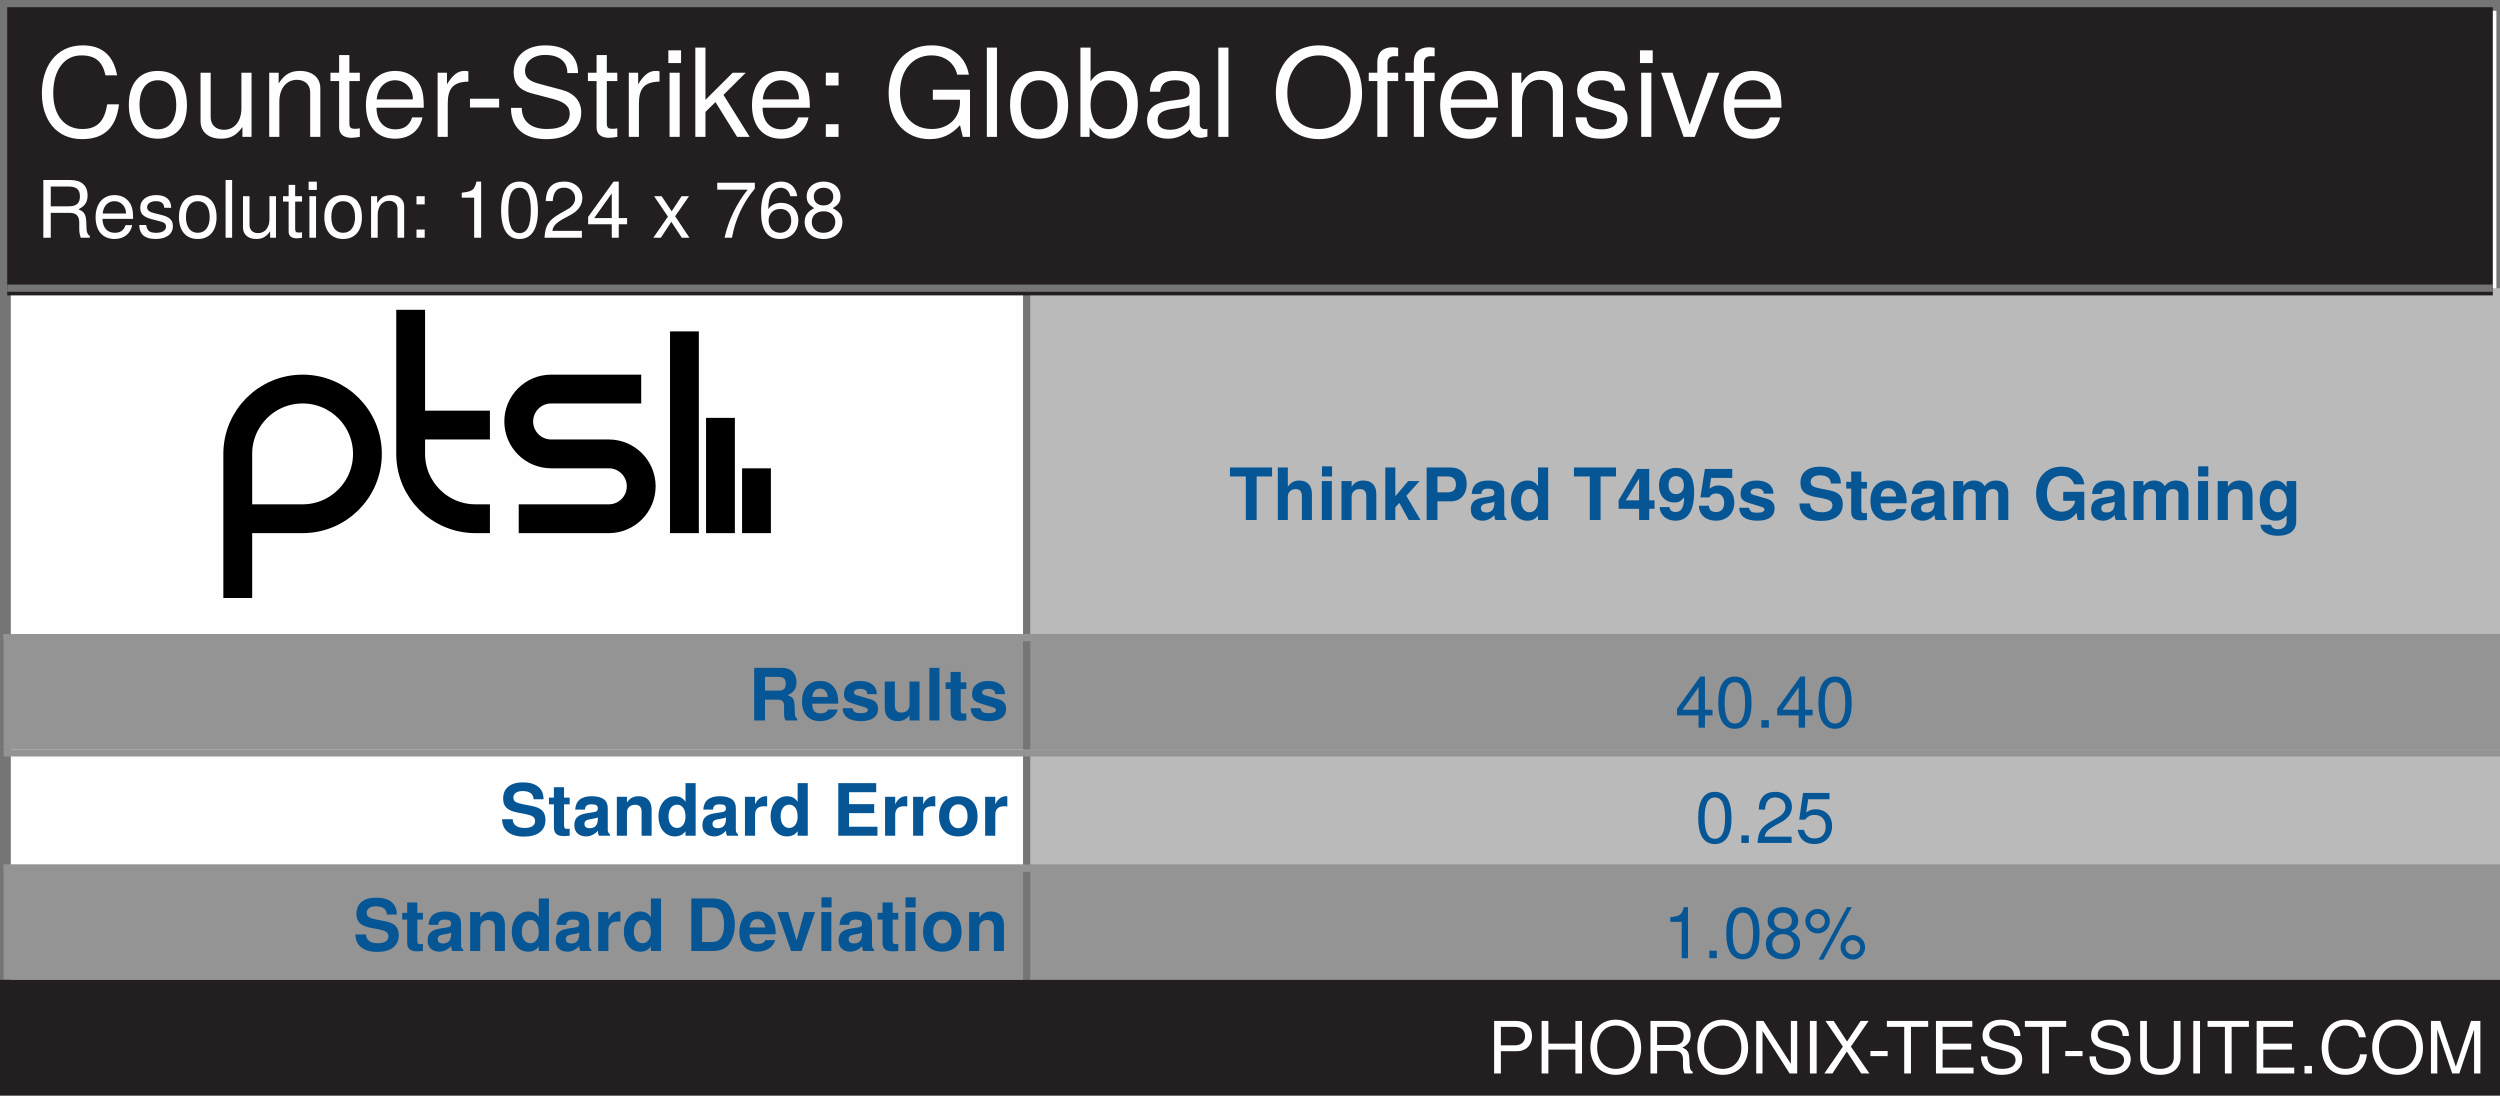
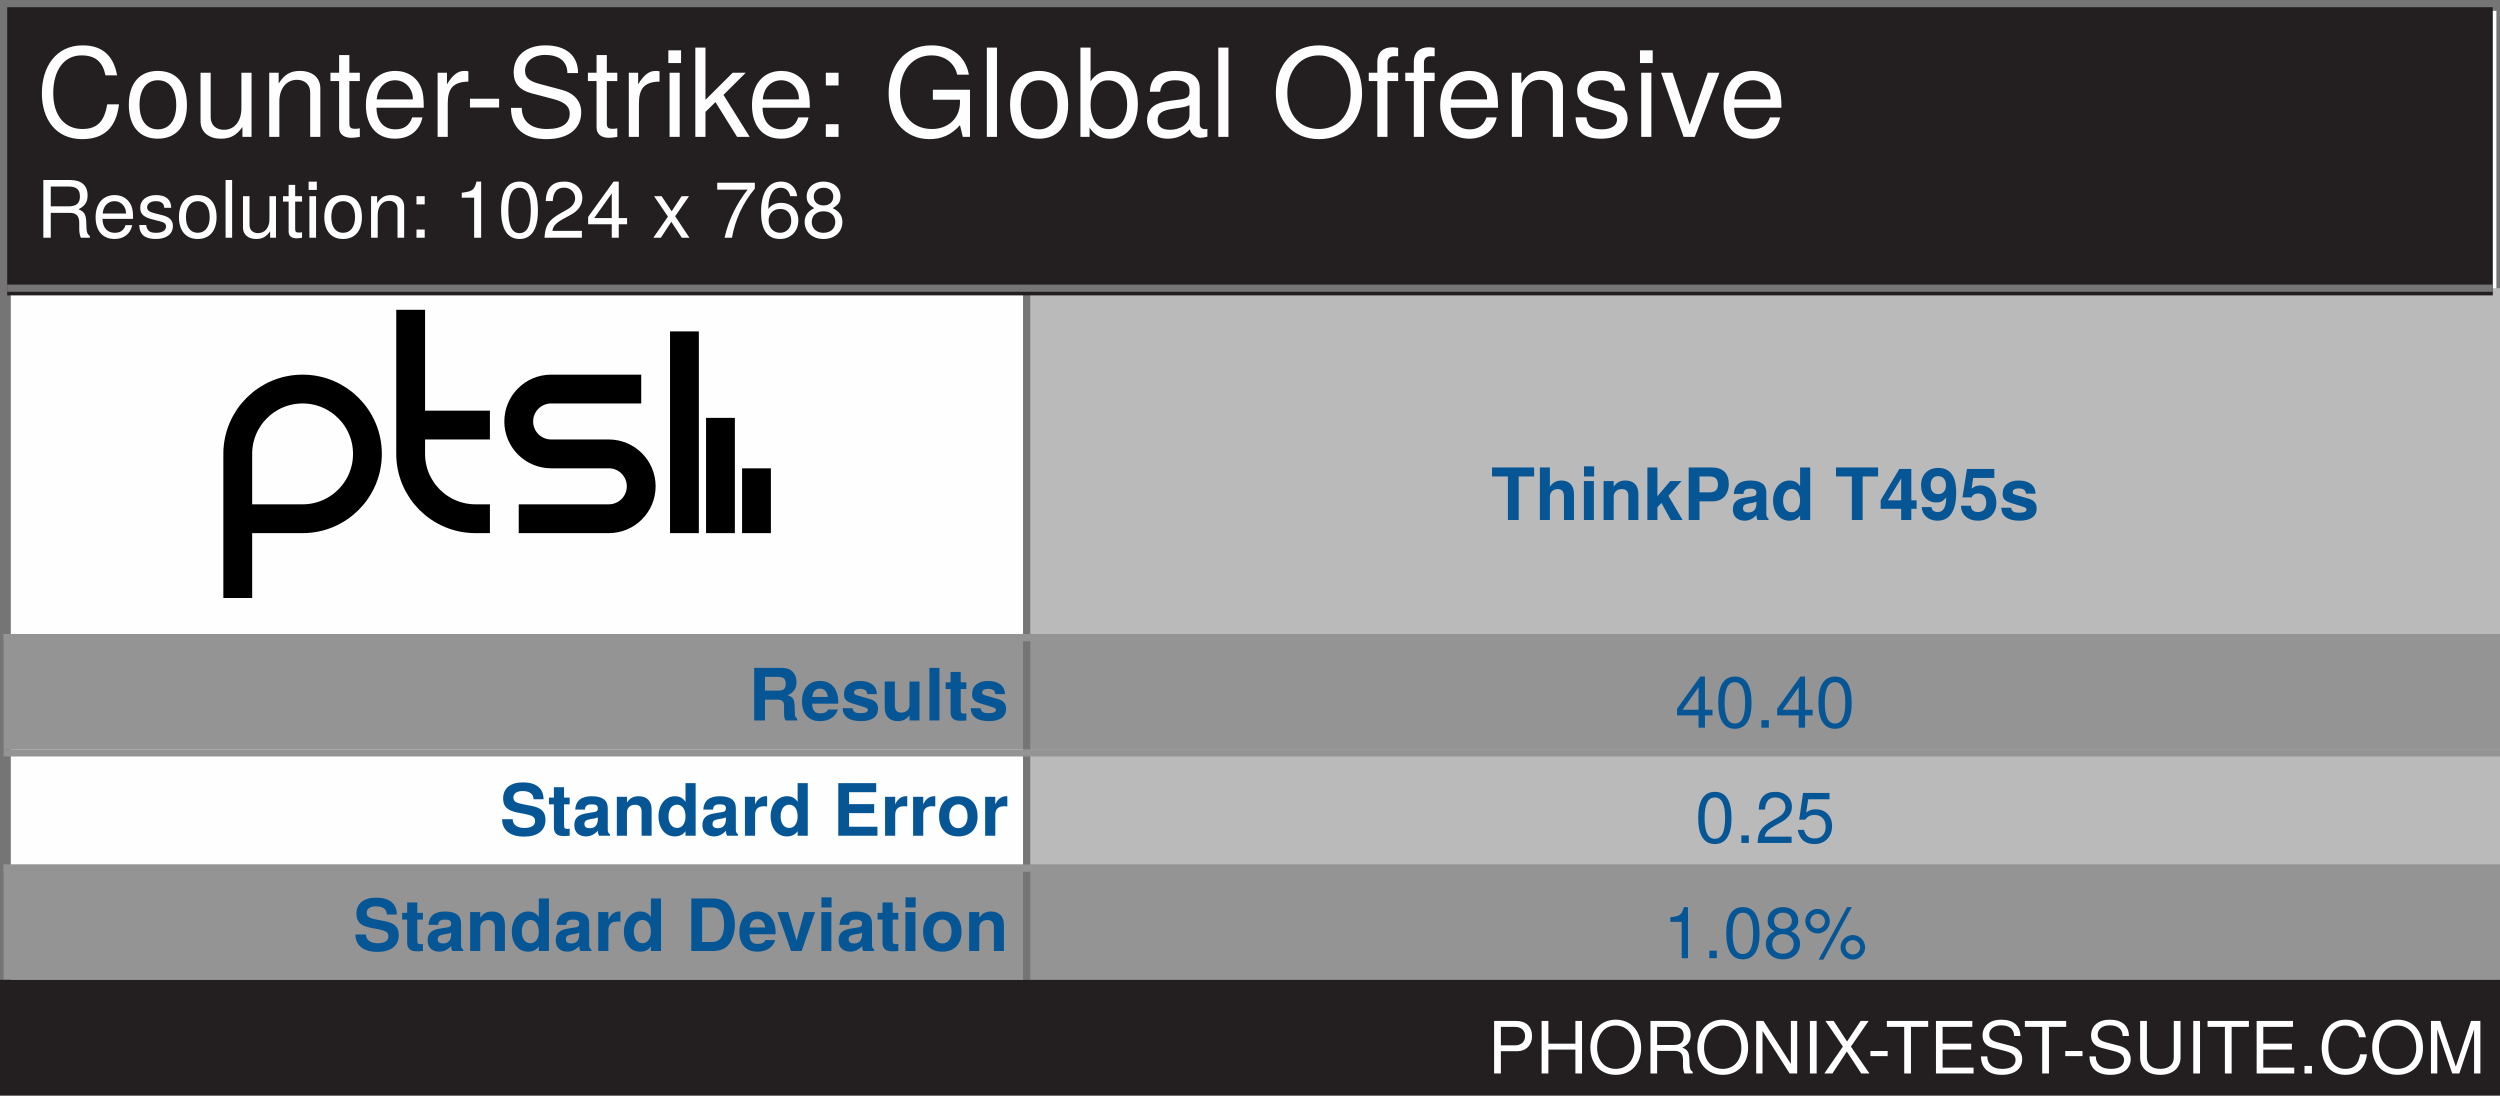
<svg xmlns="http://www.w3.org/2000/svg" xmlns:xlink="http://www.w3.org/1999/xlink" version="1.1" font-family="sans-serif, droid-sans, helvetica, verdana, tahoma" viewbox="0 0 347 152" width="347" height="152" preserveAspectRatio="xMinYMin meet">
  <rect x="0" y="0" width="347" height="152" fill="#FEFEFE" stroke="#757575" stroke-width="2" />
  <rect x="1" y="1" width="346" height="151" fill="#FEFEFE" stroke="#757575" stroke-width="1" />
  <path d="m74 22v9m-5-16v16m-5-28v28m-23-2h12.5c2.485 0 4.5-2.015 4.5-4.5s-2.015-4.5-4.5-4.5h-8c-2.485 0-4.5-2.015-4.5-4.5s2.015-4.5 4.5-4.5h12.5m-21 5h-11m11 13h-2c-4.971 0-9-4.029-9-9v-20m-24 40v-20c0-4.971 4.029-9 9-9 4.971 0 9 4.029 9 9s-4.029 9-9 9h-9" stroke="#000000" stroke-width="4" fill="none" transform="translate(31,43)" />
  <line x1="142" y1="88" x2="347" y2="88" stroke="#BABABA" stroke-width="96" stroke-dasharray="205,205" />
  <line x1="174" y1="88" x2="174" y2="136" stroke="#949494" stroke-width="347" stroke-dasharray="16,16" />
  <line x1="142" y1="88" x2="347" y2="88" stroke="#757575" stroke-width="96" stroke-dasharray="1,204" />
  <rect x="1" y="1" width="345" height="40" fill="#231f20" />
  <text x="5" y="19" font-size="17" fill="#FEFEFE" text-anchor="start">Counter-Strike: Global Offensive</text>
  <text x="5" y="33" font-size="11" fill="#FEFEFE" text-anchor="start">Resolution: 1024 x 768</text>
  <line x1="1" y1="40" x2="346" y2="40" stroke="#757575" stroke-width="1" />
  <g font-size="10" font-weight="bold" fill="#065695" text-anchor="end">
    <text x="140" y="100">Results</text>
    <text x="140" y="116">Standard Error</text>
    <text x="140" y="132">Standard Deviation</text>
  </g>
  <g font-size="10" fill="#065695" font-weight="bold" text-anchor="middle" dominant-baseline="text-before-edge">
-     <text x="245" y="64">ThinkPad T495s Steam Gaming</text>
+     <text x="245" y="64">ThinkPad T495s</text>
  </g>
  <g fill="#BABABA" />
  <g text-anchor="middle" font-size="10" fill="#065695">
    <text x="245" y="101" xlink:title="STD Dev: 1.08%;  STD Error: 0.25">40.40</text>
    <text x="245" y="117">0.25</text>
    <text x="245" y="133">1.08%</text>
  </g>
  <line x1="174" y1="88" x2="174" y2="136" stroke="#949494" stroke-width="347" stroke-dasharray="1,15" />
  <rect x="0" y="136" width="347" height="16" fill="#231f20" />
  <a xlink:href="https://www.phoronix-test-suite.com/" xlink:show="new">
    <text x="345" y="149" font-size="10" fill="#FFFFFF" text-anchor="end" xlink:show="new">PHORONIX-TEST-SUITE.COM</text>
  </a>
</svg>
